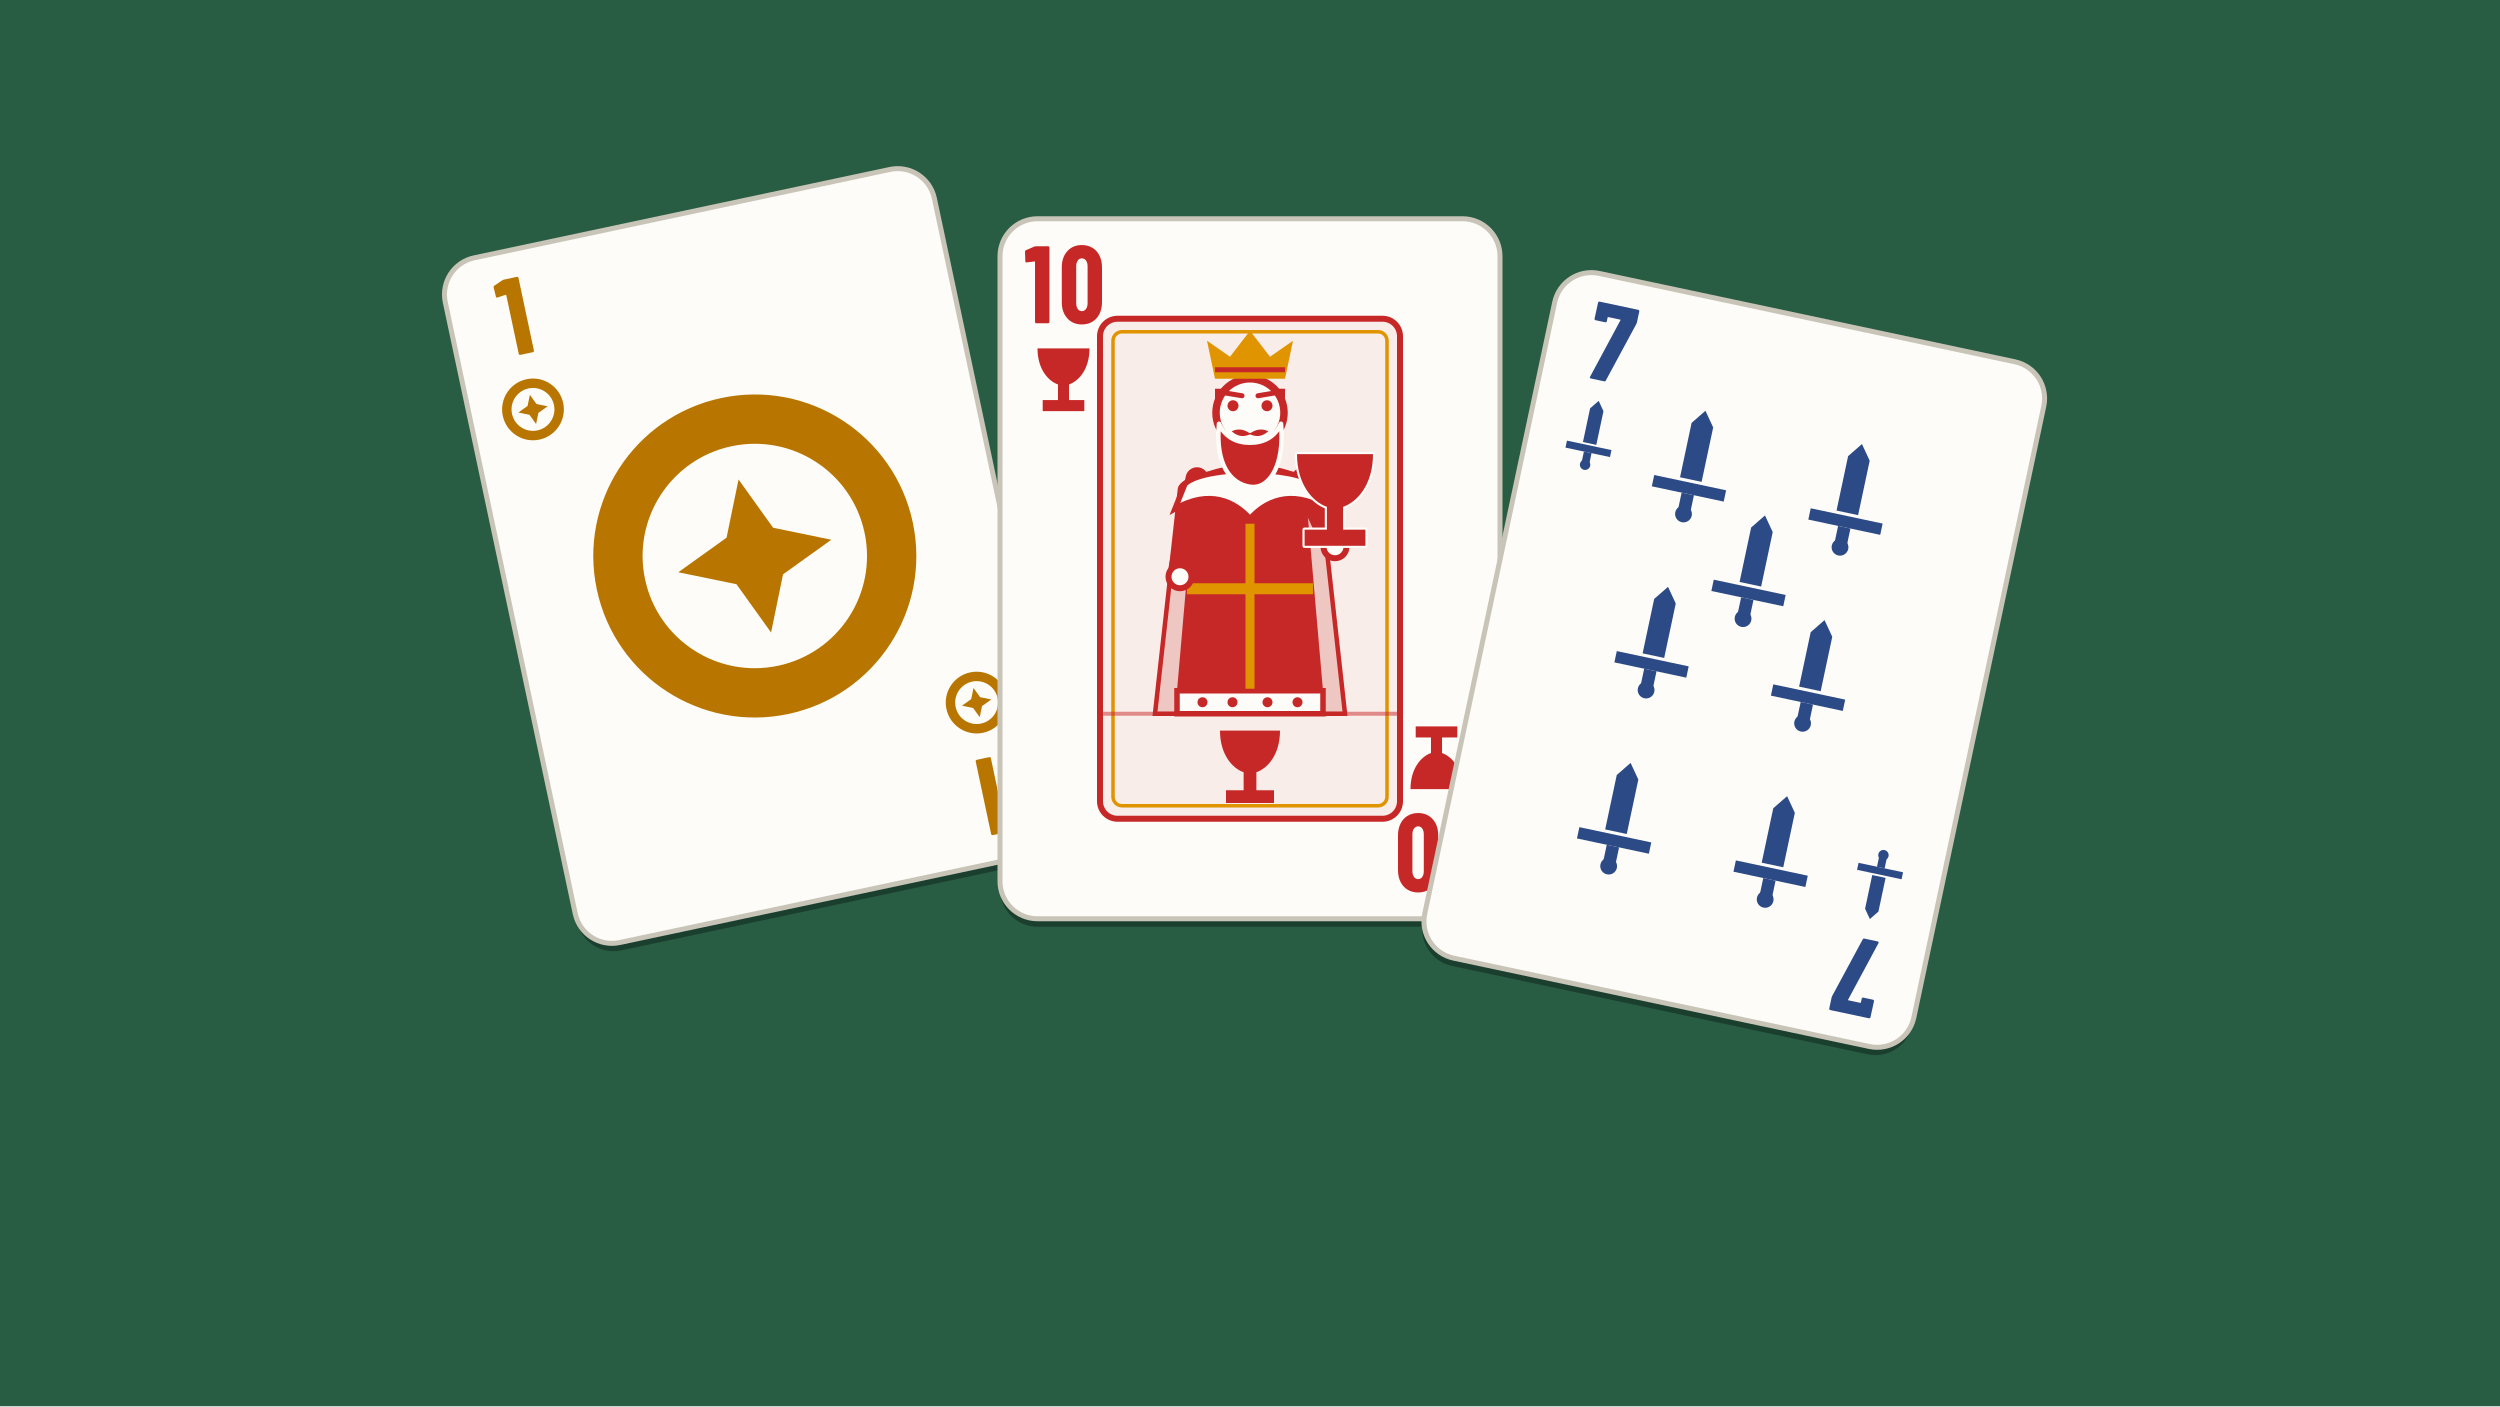
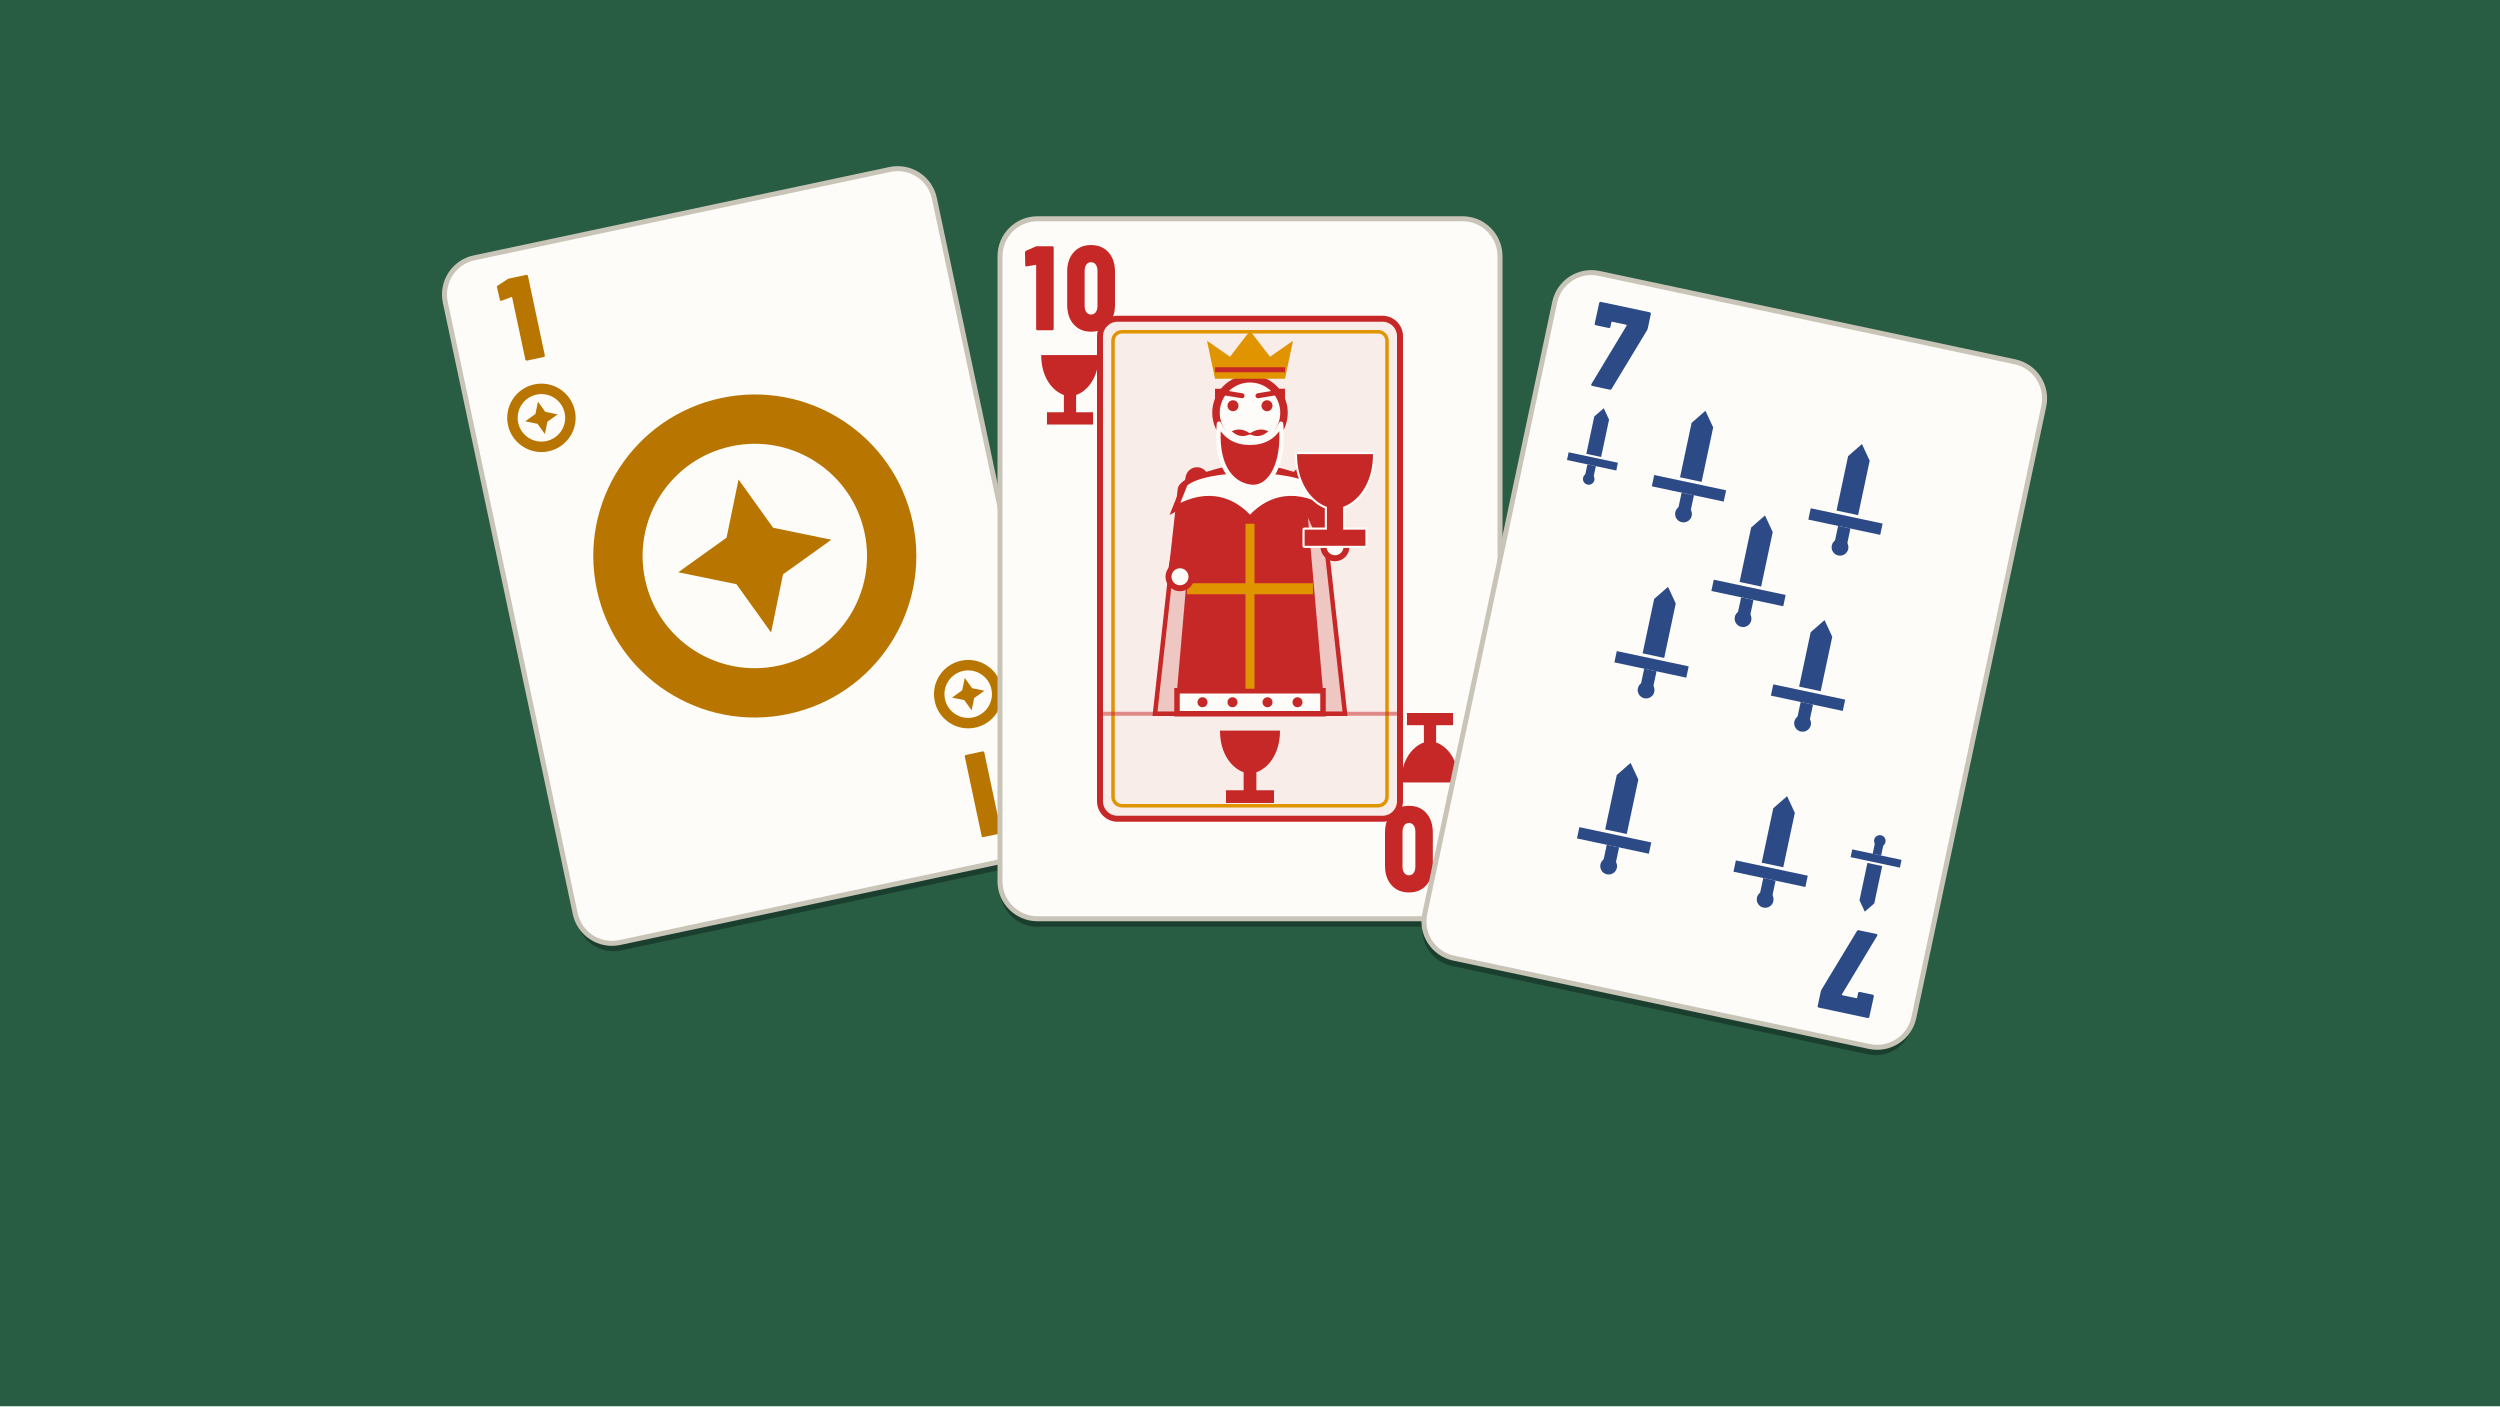
<svg xmlns="http://www.w3.org/2000/svg" width="320" height="180" viewBox="0 0 320 180">
  <defs>
    <symbol id="zc-i-0" overflow="visible">
      <path fill-rule="evenodd" d="M-9.5 0a9.5 9.5 0 1 0 19 0 9.5 9.5 0 1 0-19 0zM-6.6 0a6.6 6.6 0 1 1 13.2 0 6.6 6.6 0 1 1-13.2 0z" />
      <path d="M0-4.6 1.4-1.4 4.6 0 1.4 1.4 0 4.6-1.4 1.4-4.6 0-1.4-1.4z" />
    </symbol>
    <symbol id="zc-i-1" overflow="visible">
      <path d="M-8-9.5H8C8-3 4.6 0.6 1.7 1.6V6.4H6.4V9.8H-6.4V6.4H-1.7V1.6C-4.6 0.6-8-3-8-9.5z" />
    </symbol>
    <symbol id="zc-i-2" overflow="visible">
      <path d="M0-11 2.1-8.2V2.4H-2.1V-8.2z" />
      <path d="M-7 3H7V5.2H-7z" />
      <path d="M-1.2 5.2H1.2V8.2H-1.2z" />
      <circle cy="9.1" r="1.6" />
    </symbol>
  </defs>
  <rect width="320" height="180" fill="#285c43" />
  <g transform="translate(56 34) rotate(-12) scale(0.64)">
    <rect y="1.6" width="100" height="140" rx="7.5" fill="rgba(0,0,0,0.32)" />
    <rect width="100" height="140" rx="7.5" fill="#fdfcf8" stroke="#c9c4b8" />
    <svg width="100" height="140" viewBox="0 0 100 140" fill="currentColor" aria-hidden="true" style="color:#b87500">
      <g class="zc-idx-std">
-         <path class="zc-gl" transform="translate(10.071 5.5) scale(1.1)" d="M2.12 0L4.54 0Q4.64 0 4.71 0.07Q4.78 0.14 4.78 0.24L4.78 13.76Q4.78 13.86 4.71 13.93Q4.64 14 4.54 14L2.2 14Q2.1 14 2.03 13.93Q1.96 13.86 1.96 13.76L1.96 2.84Q1.96 2.76 1.86 2.76L0.32 2.94L0.28 2.94Q0.06 2.94 0.06 2.72L0 1Q0 0.8 0.18 0.72L1.82 0.06Q1.98 0 2.12 0Z" fill="currentColor" />
-         <g transform="translate(12.7 32.1) scale(0.65)">
+         <path class="zc-gl" transform="translate(10.736 5.5) scale(1.2)" d="M2.28 0L5.2 0Q5.3 0 5.37 0.07Q5.44 0.14 5.44 0.24L5.44 13.76Q5.44 13.86 5.37 13.93Q5.3 14 5.2 14L2.36 14Q2.26 14 2.19 13.93Q2.12 13.86 2.12 13.76L2.12 3.18Q2.12 3.06 2.02 3.1L0.3 3.36L0.24 3.36Q0.04 3.36 0.04 3.14L0 1.04Q0 0.84 0.18 0.76L1.98 0.06Q2.12 0 2.28 0Z" fill="currentColor" />
+         <g transform="translate(14 34.1) scale(0.72)">
          <use href="#zc-i-0" />
        </g>
      </g>
      <g class="zc-idx-std" transform="rotate(180 50 70)">
-         <path class="zc-gl" transform="translate(10.071 5.5) scale(1.1)" d="M2.12 0L4.54 0Q4.64 0 4.71 0.07Q4.78 0.14 4.78 0.24L4.78 13.76Q4.78 13.86 4.71 13.93Q4.64 14 4.54 14L2.2 14Q2.1 14 2.03 13.93Q1.96 13.86 1.96 13.76L1.96 2.84Q1.96 2.76 1.86 2.76L0.32 2.94L0.28 2.94Q0.06 2.94 0.06 2.72L0 1Q0 0.8 0.18 0.72L1.82 0.06Q1.98 0 2.12 0Z" fill="currentColor" />
-         <g transform="translate(12.7 32.1) scale(0.65)">
+         <path class="zc-gl" transform="translate(10.736 5.5) scale(1.2)" d="M2.28 0L5.2 0Q5.3 0 5.37 0.07Q5.44 0.14 5.44 0.24L5.44 13.76Q5.44 13.86 5.37 13.93Q5.3 14 5.2 14L2.36 14Q2.26 14 2.19 13.93Q2.12 13.86 2.12 13.76L2.12 3.18Q2.12 3.06 2.02 3.1L0.3 3.36L0.24 3.36Q0.04 3.36 0.04 3.14L0 1.04Q0 0.84 0.18 0.76L1.98 0.06Q2.12 0 2.28 0Z" fill="currentColor" />
+         <g transform="translate(14 34.1) scale(0.72)">
          <use href="#zc-i-0" />
        </g>
      </g>
      <g class="zc-idx-row" display="none">
-         <path class="zc-gl" transform="translate(6 6) scale(2.1)" d="M2.12 0L4.54 0Q4.64 0 4.71 0.07Q4.78 0.14 4.78 0.24L4.78 13.76Q4.78 13.86 4.71 13.93Q4.64 14 4.54 14L2.2 14Q2.1 14 2.03 13.93Q1.96 13.86 1.96 13.76L1.96 2.84Q1.96 2.76 1.86 2.76L0.32 2.94L0.28 2.94Q0.06 2.94 0.06 2.72L0 1Q0 0.8 0.18 0.72L1.82 0.06Q1.98 0 2.12 0Z" fill="currentColor" />
+         <path class="zc-gl" transform="translate(6 6) scale(2.1)" d="M2.28 0L5.2 0Q5.3 0 5.37 0.07Q5.44 0.14 5.44 0.24L5.44 13.76Q5.44 13.86 5.37 13.93Q5.3 14 5.2 14L2.36 14Q2.26 14 2.19 13.93Q2.12 13.86 2.12 13.76L2.12 3.18Q2.12 3.06 2.02 3.1L0.3 3.36L0.24 3.36Q0.04 3.36 0.04 3.14L0 1.04Q0 0.84 0.18 0.76L1.98 0.06Q2.12 0 2.28 0Z" fill="currentColor" />
        <g transform="translate(63 23) scale(1.25)">
          <use href="#zc-i-0" />
        </g>
      </g>
      <g class="zc-big">
        <g transform="translate(50 70) scale(3.4)">
          <use href="#zc-i-0" />
        </g>
      </g>
      <g class="zc-small" display="none">
        <g transform="translate(50 92) scale(3.1)">
          <use href="#zc-i-0" />
        </g>
      </g>
    </svg>
  </g>
  <g transform="translate(128 28) scale(0.64)">
    <rect y="1.6" width="100" height="140" rx="7.5" fill="rgba(0,0,0,0.32)" />
    <rect width="100" height="140" rx="7.5" fill="#fdfcf8" stroke="#c9c4b8" />
    <svg width="100" height="140" viewBox="0 0 100 140" fill="currentColor" aria-hidden="true" style="color:#c62828">
      <g class="zc-idx-std">
-         <path class="zc-gl" transform="translate(5 5.5) scale(1.1)" d="M1.97 0L4.22 0Q4.31 0 4.38 0.07Q4.44 0.14 4.44 0.24L4.44 13.76Q4.44 13.86 4.38 13.93Q4.31 14 4.22 14L2.05 14Q1.95 14 1.89 13.93Q1.82 13.86 1.82 13.76L1.82 2.84Q1.82 2.76 1.73 2.76L0.3 2.94L0.26 2.94Q0.06 2.94 0.06 2.72L0 1Q0 0.8 0.17 0.72L1.69 0.06Q1.84 0 1.97 0ZM6.69 10.18L6.69 3.82Q6.69 2 7.7 0.89Q8.7 -0.22 10.34 -0.22Q11.42 -0.22 12.25 0.28Q13.09 0.78 13.54 1.7Q14 2.62 14 3.82L14 10.18Q14 11.38 13.54 12.3Q13.09 13.22 12.25 13.72Q11.42 14.22 10.34 14.22Q8.7 14.22 7.7 13.11Q6.69 12 6.69 10.18ZM11.38 10.34L11.38 3.66Q11.38 3 11.09 2.6Q10.8 2.2 10.34 2.2Q9.87 2.2 9.59 2.6Q9.31 3 9.31 3.66L9.31 10.34Q9.31 11 9.59 11.4Q9.87 11.8 10.34 11.8Q10.8 11.8 11.09 11.4Q11.38 11 11.38 10.34Z" fill="currentColor" />
-         <g transform="translate(12.7 32.1) scale(0.65)">
+         <path class="zc-gl" transform="translate(5 5.5) scale(1.2)" d="M2 0L4.57 0Q4.65 0 4.72 0.07Q4.78 0.14 4.78 0.24L4.78 13.76Q4.78 13.86 4.72 13.93Q4.65 14 4.57 14L2.07 14Q1.98 14 1.92 13.93Q1.86 13.86 1.86 13.76L1.86 3.18Q1.86 3.06 1.77 3.1L0.26 3.36L0.21 3.36Q0.04 3.36 0.04 3.14L0 1.04Q0 0.84 0.16 0.76L1.74 0.06Q1.86 0 2 0ZM7.03 9.74L7.03 4.26Q7.03 2.22 8.11 1.01Q9.19 -0.2 11 -0.2Q12.82 -0.2 13.91 1.01Q15 2.22 15 4.26L15 9.74Q15 11.8 13.91 13.02Q12.82 14.24 11 14.24Q9.19 14.24 8.11 13.02Q7.03 11.8 7.03 9.74ZM12.08 9.92L12.08 4.12Q12.08 3.44 11.79 3.05Q11.51 2.66 11 2.66Q10.52 2.66 10.23 3.05Q9.94 3.44 9.94 4.12L9.94 9.92Q9.94 10.6 10.23 10.99Q10.52 11.38 11 11.38Q11.51 11.38 11.79 10.99Q12.08 10.6 12.08 9.92Z" fill="currentColor" />
+         <g transform="translate(14 34.1) scale(0.72)">
          <use href="#zc-i-1" />
        </g>
      </g>
      <g class="zc-idx-std" transform="rotate(180 50 70)">
-         <path class="zc-gl" transform="translate(5 5.5) scale(1.1)" d="M1.97 0L4.22 0Q4.31 0 4.38 0.07Q4.44 0.14 4.44 0.24L4.44 13.76Q4.44 13.86 4.38 13.93Q4.31 14 4.22 14L2.05 14Q1.95 14 1.89 13.93Q1.82 13.86 1.82 13.76L1.82 2.84Q1.82 2.76 1.73 2.76L0.3 2.94L0.26 2.94Q0.06 2.94 0.06 2.72L0 1Q0 0.8 0.17 0.72L1.69 0.06Q1.84 0 1.97 0ZM6.69 10.18L6.69 3.82Q6.69 2 7.7 0.89Q8.7 -0.22 10.34 -0.22Q11.42 -0.22 12.25 0.28Q13.09 0.78 13.54 1.7Q14 2.62 14 3.82L14 10.18Q14 11.38 13.54 12.3Q13.09 13.22 12.25 13.72Q11.42 14.22 10.34 14.22Q8.7 14.22 7.7 13.11Q6.69 12 6.69 10.18ZM11.38 10.34L11.38 3.66Q11.38 3 11.09 2.6Q10.8 2.2 10.34 2.2Q9.87 2.2 9.59 2.6Q9.31 3 9.31 3.66L9.31 10.34Q9.31 11 9.59 11.4Q9.87 11.8 10.34 11.8Q10.8 11.8 11.09 11.4Q11.38 11 11.38 10.34Z" fill="currentColor" />
-         <g transform="translate(12.7 32.1) scale(0.65)">
+         <path class="zc-gl" transform="translate(5 5.5) scale(1.2)" d="M2 0L4.57 0Q4.65 0 4.72 0.07Q4.78 0.14 4.78 0.24L4.78 13.76Q4.78 13.86 4.72 13.93Q4.65 14 4.57 14L2.07 14Q1.98 14 1.92 13.93Q1.86 13.86 1.86 13.76L1.86 3.18Q1.86 3.06 1.77 3.1L0.26 3.36L0.21 3.36Q0.04 3.36 0.04 3.14L0 1.04Q0 0.84 0.16 0.76L1.74 0.06Q1.86 0 2 0ZM7.03 9.74L7.03 4.26Q7.03 2.22 8.11 1.01Q9.19 -0.2 11 -0.2Q12.82 -0.2 13.91 1.01Q15 2.22 15 4.26L15 9.74Q15 11.8 13.91 13.02Q12.82 14.24 11 14.24Q9.19 14.24 8.11 13.02Q7.03 11.8 7.03 9.74ZM12.08 9.92L12.08 4.12Q12.08 3.44 11.79 3.05Q11.51 2.66 11 2.66Q10.52 2.66 10.23 3.05Q9.94 3.44 9.94 4.12L9.94 9.92Q9.94 10.6 10.23 10.99Q10.52 11.38 11 11.38Q11.51 11.38 11.79 10.99Q12.08 10.6 12.08 9.92Z" fill="currentColor" />
+         <g transform="translate(14 34.1) scale(0.72)">
          <use href="#zc-i-1" />
        </g>
      </g>
      <g class="zc-idx-row" display="none">
-         <path class="zc-gl" transform="translate(6 6) scale(2.1)" d="M1.97 0L4.22 0Q4.31 0 4.38 0.07Q4.44 0.14 4.44 0.24L4.44 13.76Q4.44 13.86 4.38 13.93Q4.31 14 4.22 14L2.05 14Q1.95 14 1.89 13.93Q1.82 13.86 1.82 13.76L1.82 2.84Q1.82 2.76 1.73 2.76L0.3 2.94L0.26 2.94Q0.06 2.94 0.06 2.72L0 1Q0 0.8 0.17 0.72L1.69 0.06Q1.84 0 1.97 0ZM6.69 10.18L6.69 3.82Q6.69 2 7.7 0.89Q8.7 -0.22 10.34 -0.22Q11.42 -0.22 12.25 0.28Q13.09 0.78 13.54 1.7Q14 2.62 14 3.82L14 10.18Q14 11.38 13.54 12.3Q13.09 13.22 12.25 13.72Q11.42 14.22 10.34 14.22Q8.7 14.22 7.7 13.11Q6.69 12 6.69 10.18ZM11.38 10.34L11.38 3.66Q11.38 3 11.09 2.6Q10.8 2.2 10.34 2.2Q9.87 2.2 9.59 2.6Q9.31 3 9.31 3.66L9.31 10.34Q9.31 11 9.59 11.4Q9.87 11.8 10.34 11.8Q10.8 11.8 11.09 11.4Q11.38 11 11.38 10.34Z" fill="currentColor" />
+         <path class="zc-gl" transform="translate(6 6) scale(2.1)" d="M2 0L4.57 0Q4.65 0 4.72 0.07Q4.78 0.14 4.78 0.24L4.78 13.76Q4.78 13.86 4.72 13.93Q4.65 14 4.57 14L2.07 14Q1.98 14 1.92 13.93Q1.86 13.86 1.86 13.76L1.86 3.18Q1.86 3.06 1.77 3.1L0.26 3.36L0.21 3.36Q0.04 3.36 0.04 3.14L0 1.04Q0 0.84 0.16 0.76L1.74 0.06Q1.86 0 2 0ZM7.03 9.74L7.03 4.26Q7.03 2.22 8.11 1.01Q9.19 -0.2 11 -0.2Q12.82 -0.2 13.91 1.01Q15 2.22 15 4.26L15 9.74Q15 11.8 13.91 13.02Q12.82 14.24 11 14.24Q9.19 14.24 8.11 13.02Q7.03 11.8 7.03 9.74ZM12.08 9.92L12.08 4.12Q12.08 3.44 11.79 3.05Q11.51 2.66 11 2.66Q10.52 2.66 10.23 3.05Q9.94 3.44 9.94 4.12L9.94 9.92Q9.94 10.6 10.23 10.99Q10.52 11.38 11 11.38Q11.51 11.38 11.79 10.99Q12.08 10.6 12.08 9.92Z" fill="currentColor" />
        <g transform="translate(63 23) scale(1.25)">
          <use href="#zc-i-1" />
        </g>
      </g>
      <g class="zc-big">
        <rect x="20" y="20" width="60" height="100" rx="3.5" fill="currentColor" fill-opacity="0.07" stroke="currentColor" stroke-width="1.2" />
        <rect class="zc-fine" x="22.6" y="22.6" width="54.8" height="94.8" rx="1.8" fill="none" stroke="#e09400" stroke-width="0.7" />
        <path d="M31 99 36 54C37 49.6 63 49.6 64 54L69 99z" fill="currentColor" fill-opacity="0.2" stroke="currentColor" stroke-width="0.9" />
        <path d="M35 99 39 53C40 48 60 48 61 53L65 99z" />
        <path d="M35.4 94.4H64.6V99H35.4z" fill="#fdfcf8" stroke="currentColor" stroke-width="1.1" />
        <g class="zc-fine" fill="currentColor">
          <circle cx="40.5" cy="96.7" r="1" />
          <circle cx="46.5" cy="96.7" r="1" />
          <circle cx="53.5" cy="96.7" r="1" />
          <circle cx="59.5" cy="96.7" r="1" />
        </g>
        <path d="M50 61V94" stroke="#e09400" stroke-width="1.8" fill="none" />
        <path d="M37.4 74H62.6" stroke="#e09400" stroke-width="2.2" fill="none" />
        <path d="M39.4 52 36 70" fill="none" stroke="currentColor" stroke-linecap="round" stroke-width="4.6" />
        <circle cx="36" cy="71.6" r="2.3" fill="#fdfcf8" stroke="currentColor" stroke-width="1.2" />
        <path d="M60.6 52 66 64" fill="none" stroke="currentColor" stroke-linecap="round" stroke-width="4.6" />
        <circle cx="67" cy="65.6" r="2.3" fill="#fdfcf8" stroke="currentColor" stroke-width="1.2" />
        <path d="M37 53C41 49.4 59 49.4 63 53L65 58C58 54 53 56.6 50 60 47 56.6 42 54 35 58z" fill="#fdfcf8" stroke="currentColor" stroke-width="1.1" />
        <path d="M43 40V34H57V40C56.4 41.4 56 42.6 56 44H44C44 42.6 43.6 41.4 43 40z" />
        <circle cx="50" cy="38.8" r="6.8" fill="#fdfcf8" stroke="currentColor" stroke-width="1.5" />
        <path d="M43.8 41C43 49 46 53 50 53.6S57 49 56.2 41C55 43.6 52.8 44.8 50 44.8S45 43.6 43.8 41z" stroke="#fdfcf8" stroke-width="0.9" stroke-linejoin="round" />
        <path d="M45.6 42.4Q47.8 41 50 42.4Q52.2 41 54.4 42.4Q52.4 44.6 50 43.6Q47.6 44.6 45.6 42.4z" stroke="#fdfcf8" stroke-width="0.9" stroke-linejoin="round" />
        <circle cx="46.6" cy="37.4" r="1.1" />
        <circle cx="53.4" cy="37.4" r="1.1" />
        <path d="M44.8 34.8 48.4 35.4M55.2 34.8 51.6 35.4" fill="none" stroke="currentColor" stroke-linecap="round" stroke-width="1" />
        <path d="M43 32 41.4 24.4 46 27.6 50 22.4 54 27.6 58.6 24.4 57 32z" fill="#e09400" />
        <path d="M43 30.2H57" stroke="currentColor" stroke-width="1" fill="none" />
        <g paint-order="stroke" stroke="#fdfcf8" stroke-width="0.9" stroke-linejoin="round">
          <g transform="translate(67 56.1) scale(0.95)">
            <use href="#zc-i-1" />
          </g>
        </g>
        <path d="M20 99H80" stroke="currentColor" stroke-width="0.8" opacity="0.5" />
        <g transform="translate(50 109.5) scale(0.75)">
          <use href="#zc-i-1" />
        </g>
      </g>
      <g class="zc-small" display="none" transform="translate(50 134) scale(1.1) translate(-50 -99)">
        <path d="M31 99 36 54C37 49.6 63 49.6 64 54L69 99z" fill="currentColor" fill-opacity="0.2" stroke="currentColor" stroke-width="0.9" />
        <path d="M35 99 39 53C40 48 60 48 61 53L65 99z" />
        <path d="M35.4 94.4H64.6V99H35.4z" fill="#fdfcf8" stroke="currentColor" stroke-width="1.1" />
        <g class="zc-fine" fill="currentColor">
          <circle cx="40.5" cy="96.7" r="1" />
          <circle cx="46.5" cy="96.7" r="1" />
          <circle cx="53.5" cy="96.7" r="1" />
          <circle cx="59.5" cy="96.7" r="1" />
        </g>
        <path d="M50 61V94" stroke="#e09400" stroke-width="1.8" fill="none" />
        <path d="M37.4 74H62.6" stroke="#e09400" stroke-width="2.2" fill="none" />
        <path d="M39.4 52 36 70" fill="none" stroke="currentColor" stroke-linecap="round" stroke-width="4.6" />
        <circle cx="36" cy="71.6" r="2.3" fill="#fdfcf8" stroke="currentColor" stroke-width="1.2" />
        <path d="M60.6 52 66 64" fill="none" stroke="currentColor" stroke-linecap="round" stroke-width="4.6" />
        <circle cx="67" cy="65.6" r="2.3" fill="#fdfcf8" stroke="currentColor" stroke-width="1.2" />
        <path d="M37 53C41 49.4 59 49.4 63 53L65 58C58 54 53 56.6 50 60 47 56.6 42 54 35 58z" fill="#fdfcf8" stroke="currentColor" stroke-width="1.1" />
        <path d="M43 40V34H57V40C56.4 41.4 56 42.6 56 44H44C44 42.6 43.6 41.4 43 40z" />
        <circle cx="50" cy="38.8" r="6.8" fill="#fdfcf8" stroke="currentColor" stroke-width="1.5" />
        <path d="M43.8 41C43 49 46 53 50 53.6S57 49 56.2 41C55 43.6 52.8 44.8 50 44.8S45 43.6 43.8 41z" stroke="#fdfcf8" stroke-width="0.9" stroke-linejoin="round" />
        <path d="M45.6 42.4Q47.8 41 50 42.4Q52.2 41 54.4 42.4Q52.4 44.6 50 43.6Q47.6 44.6 45.6 42.4z" stroke="#fdfcf8" stroke-width="0.9" stroke-linejoin="round" />
        <circle cx="46.6" cy="37.4" r="1.1" />
        <circle cx="53.4" cy="37.4" r="1.1" />
        <path d="M44.8 34.8 48.4 35.4M55.2 34.8 51.6 35.4" fill="none" stroke="currentColor" stroke-linecap="round" stroke-width="1" />
        <path d="M43 32 41.4 24.4 46 27.6 50 22.4 54 27.6 58.6 24.4 57 32z" fill="#e09400" />
        <path d="M43 30.2H57" stroke="currentColor" stroke-width="1" fill="none" />
      </g>
    </svg>
  </g>
  <g transform="translate(200 34) rotate(12) scale(0.64)">
    <rect y="1.6" width="100" height="140" rx="7.5" fill="rgba(0,0,0,0.32)" />
    <rect width="100" height="140" rx="7.5" fill="#fdfcf8" stroke="#c9c4b8" />
    <svg width="100" height="140" viewBox="0 0 100 140" fill="currentColor" aria-hidden="true" style="color:#2c4a86">
      <g class="zc-idx-std">
-         <path class="zc-gl" transform="translate(8.476 5.5) scale(1.1)" d="M1.4 13.72L4.66 2.54Q4.7 2.42 4.58 2.42L2.38 2.42Q2.28 2.42 2.28 2.52L2.28 3.22Q2.28 3.32 2.21 3.39Q2.14 3.46 2.04 3.46L0.24 3.46Q0.14 3.46 0.07 3.39Q0 3.32 0 3.22L0.02 0.24Q0.02 0.14 0.09 0.07Q0.16 0 0.26 0L7.44 0Q7.54 0 7.61 0.07Q7.68 0.14 7.68 0.24L7.68 2.28Q7.68 2.36 7.64 2.56L4.34 13.8Q4.28 14 4.08 14L1.6 14Q1.48 14 1.42 13.92Q1.36 13.84 1.4 13.72Z" fill="currentColor" />
-         <g transform="translate(12.7 32.1) scale(0.65)">
+         <path class="zc-gl" transform="translate(8.708 5.5) scale(1.2)" d="M1.56 13.72L5.28 2.96Q5.32 2.84 5.2 2.84L2.78 2.84Q2.68 2.84 2.68 2.94L2.68 3.74Q2.68 3.84 2.61 3.91Q2.54 3.98 2.44 3.98L0.24 3.98Q0.14 3.98 0.07 3.91Q0 3.84 0 3.74L0.02 0.24Q0.02 0.14 0.09 0.07Q0.16 0 0.26 0L8.58 0Q8.68 0 8.75 0.07Q8.82 0.14 8.82 0.24L8.82 2.68Q8.82 2.86 8.78 2.98L5.02 13.8Q4.96 14 4.76 14L1.76 14Q1.64 14 1.58 13.93Q1.52 13.86 1.56 13.72Z" fill="currentColor" />
+         <g transform="translate(14 34.1) scale(0.72)">
          <use href="#zc-i-2" />
        </g>
      </g>
      <g class="zc-idx-std" transform="rotate(180 50 70)">
-         <path class="zc-gl" transform="translate(8.476 5.5) scale(1.1)" d="M1.4 13.72L4.66 2.54Q4.7 2.42 4.58 2.42L2.38 2.42Q2.28 2.42 2.28 2.52L2.28 3.22Q2.28 3.32 2.21 3.39Q2.14 3.46 2.04 3.46L0.24 3.46Q0.14 3.46 0.07 3.39Q0 3.32 0 3.22L0.02 0.24Q0.02 0.14 0.09 0.07Q0.16 0 0.26 0L7.44 0Q7.54 0 7.61 0.07Q7.68 0.14 7.68 0.24L7.68 2.28Q7.68 2.36 7.64 2.56L4.34 13.8Q4.28 14 4.08 14L1.6 14Q1.48 14 1.42 13.92Q1.36 13.84 1.4 13.72Z" fill="currentColor" />
-         <g transform="translate(12.7 32.1) scale(0.65)">
+         <path class="zc-gl" transform="translate(8.708 5.5) scale(1.2)" d="M1.56 13.72L5.28 2.96Q5.32 2.84 5.2 2.84L2.78 2.84Q2.68 2.84 2.68 2.94L2.68 3.74Q2.68 3.84 2.61 3.91Q2.54 3.98 2.44 3.98L0.24 3.98Q0.14 3.98 0.07 3.91Q0 3.84 0 3.74L0.02 0.24Q0.02 0.14 0.09 0.07Q0.16 0 0.26 0L8.58 0Q8.68 0 8.75 0.07Q8.82 0.14 8.82 0.24L8.82 2.68Q8.82 2.86 8.78 2.98L5.02 13.8Q4.96 14 4.76 14L1.76 14Q1.64 14 1.58 13.93Q1.52 13.86 1.56 13.72Z" fill="currentColor" />
+         <g transform="translate(14 34.1) scale(0.72)">
          <use href="#zc-i-2" />
        </g>
      </g>
      <g class="zc-idx-row" display="none">
-         <path class="zc-gl" transform="translate(6 6) scale(2.1)" d="M1.4 13.72L4.66 2.54Q4.7 2.42 4.58 2.42L2.38 2.42Q2.28 2.42 2.28 2.52L2.28 3.22Q2.28 3.32 2.21 3.39Q2.14 3.46 2.04 3.46L0.24 3.46Q0.14 3.46 0.07 3.39Q0 3.32 0 3.22L0.02 0.24Q0.02 0.14 0.09 0.07Q0.16 0 0.26 0L7.44 0Q7.54 0 7.61 0.07Q7.68 0.14 7.68 0.24L7.68 2.28Q7.68 2.36 7.64 2.56L4.34 13.8Q4.28 14 4.08 14L1.6 14Q1.48 14 1.42 13.92Q1.36 13.84 1.4 13.72Z" fill="currentColor" />
+         <path class="zc-gl" transform="translate(6 6) scale(2.1)" d="M1.56 13.72L5.28 2.96Q5.32 2.84 5.2 2.84L2.78 2.84Q2.68 2.84 2.68 2.94L2.68 3.74Q2.68 3.84 2.61 3.91Q2.54 3.98 2.44 3.98L0.24 3.98Q0.14 3.98 0.07 3.91Q0 3.84 0 3.74L0.02 0.24Q0.02 0.14 0.09 0.07Q0.16 0 0.26 0L8.58 0Q8.68 0 8.75 0.07Q8.82 0.14 8.82 0.24L8.82 2.68Q8.82 2.86 8.78 2.98L5.02 13.8Q4.96 14 4.76 14L1.76 14Q1.64 14 1.58 13.93Q1.52 13.86 1.56 13.72Z" fill="currentColor" />
        <g transform="translate(63 23) scale(1.25)">
          <use href="#zc-i-2" />
        </g>
      </g>
      <g class="zc-big">
        <g transform="translate(34 34) scale(1.05)">
          <use href="#zc-i-2" />
        </g>
        <g transform="translate(66 34) scale(1.05)">
          <use href="#zc-i-2" />
        </g>
        <g transform="translate(34 70) scale(1.05)">
          <use href="#zc-i-2" />
        </g>
        <g transform="translate(66 70) scale(1.05)">
          <use href="#zc-i-2" />
        </g>
        <g transform="translate(34 106) scale(1.05)">
          <use href="#zc-i-2" />
        </g>
        <g transform="translate(66 106) scale(1.05)">
          <use href="#zc-i-2" />
        </g>
        <g transform="translate(50 52) scale(1.05)">
          <use href="#zc-i-2" />
        </g>
      </g>
      <g class="zc-small" display="none">
        <g transform="translate(50 92) scale(3.1)">
          <use href="#zc-i-2" />
        </g>
      </g>
    </svg>
  </g>
</svg>
